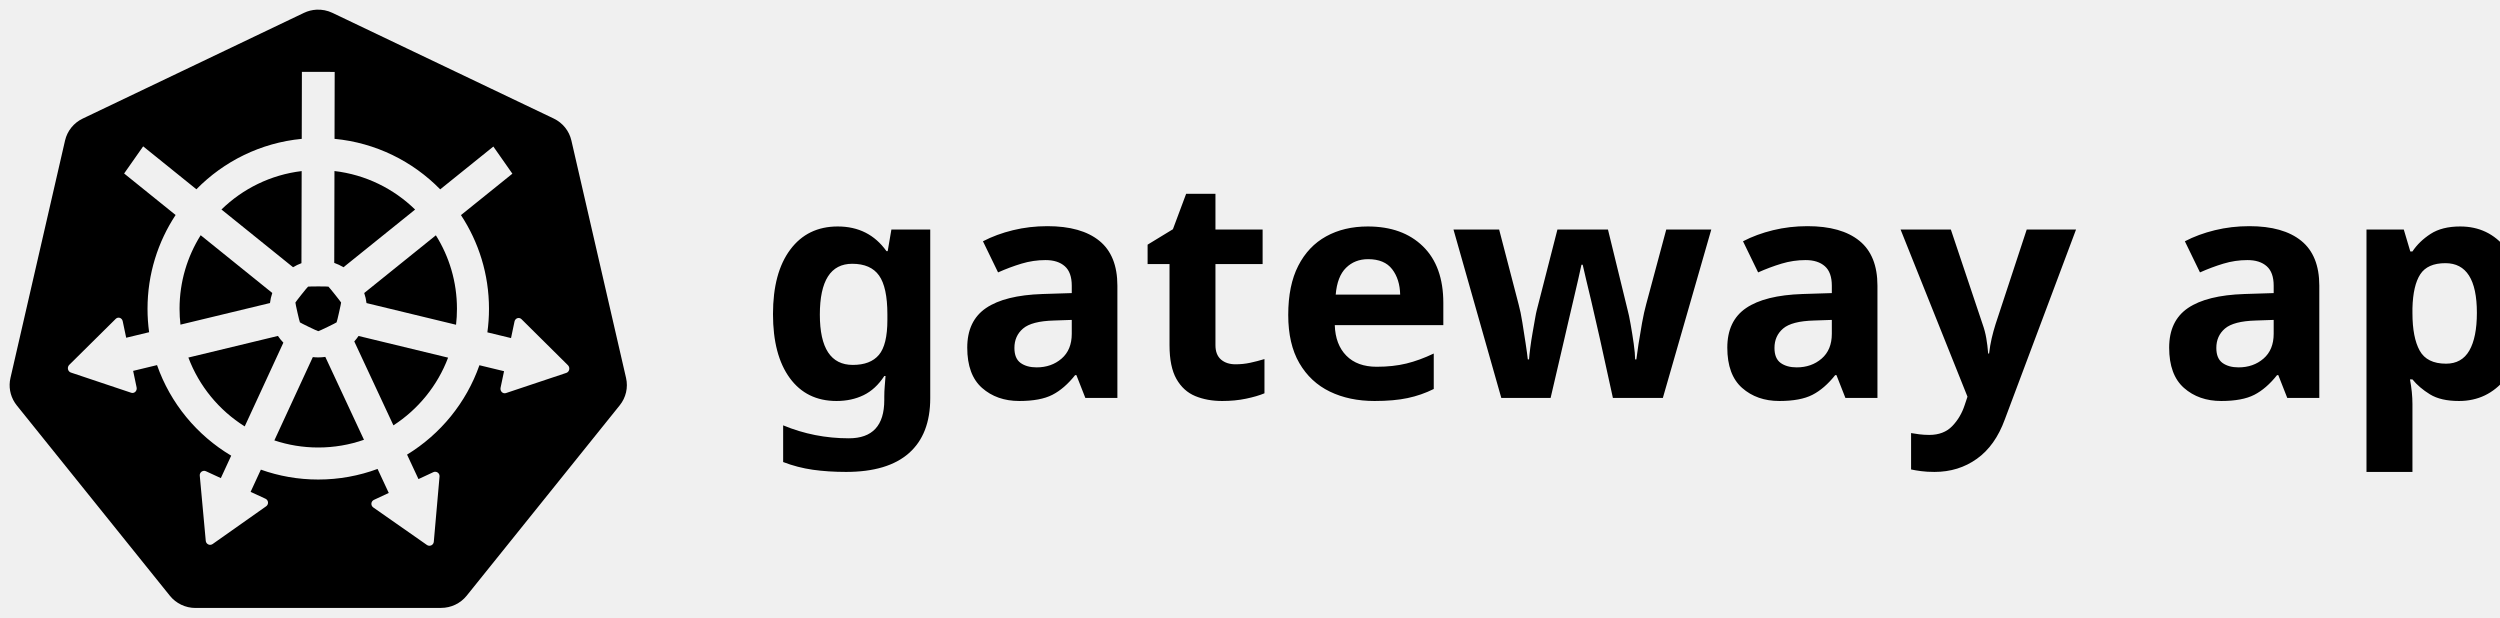
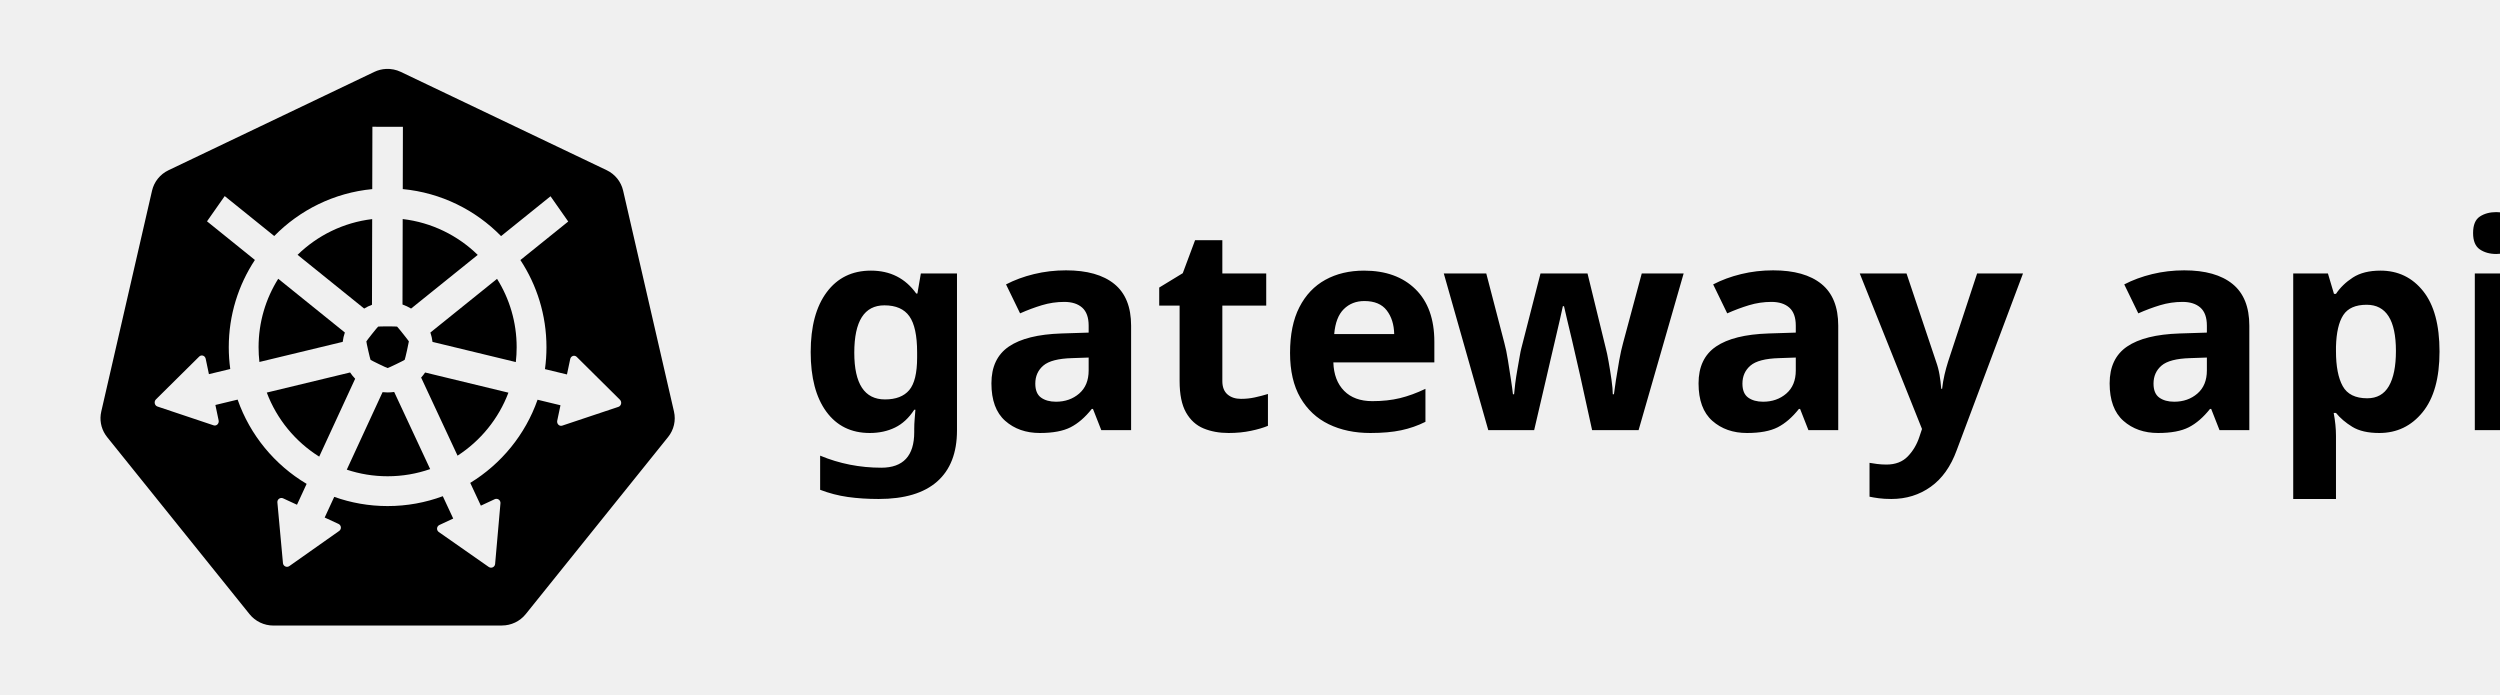
- <svg xmlns="http://www.w3.org/2000/svg" width="837.33" height="206.854" viewBox="0 0 1395.549 344.756" version="1.1" xml:space="preserve" style="clip-rule:evenodd;fill-rule:evenodd;stroke-linecap:round;stroke-linejoin:round;stroke-miterlimit:1.5" id="svg12">
+ <svg xmlns="http://www.w3.org/2000/svg" width="900" height="250" viewBox="0 0 1500 416.667" version="1.1" xml:space="preserve" style="clip-rule:evenodd;fill-rule:evenodd;stroke-linecap:round;stroke-linejoin:round;stroke-miterlimit:1.5" id="svg12">
  <defs id="defs12" />
-   <g id="g3" transform="translate(-134.9634,-34.39249)">
-     <path id="path3055" style="clip-rule:evenodd;display:inline;fill:#000000;fill-opacity:1;fill-rule:nonzero;stroke:#ffffff;stroke-width:22.284;stroke-linecap:round;stroke-linejoin:round;stroke-miterlimit:1.5;stroke-dasharray:none;stroke-opacity:0" d="m 387.491,189.724 c -5.038,0.254 -9.974,1.501 -14.511,3.668 L 117.107,315.657 c -10.365,4.949 -17.871,14.299 -20.418,25.361 L 33.56,615.644 a 11.143,11.143 0 0 0 0,0.007 c -2.263,9.824 -0.425,20.141 5.111,28.611 a 11.143,11.143 0 0 1 0.02,0.034 c 0.666,1.026 1.387,2.015 2.151,2.974 v 0.007 L 217.916,867.437 c 7.153,8.89 18.057,14.109 29.575,14.107 l 284.012,-0.067 a 11.143,11.143 0 0 1 0.013,0 c 11.514,0.008 22.411,-5.193 29.568,-14.073 l 177.033,-220.229 a 11.143,11.143 0 0 0 0.007,-0.007 c 7.156,-8.894 9.829,-20.519 7.283,-31.585 L 682.184,340.958 c -2.546,-11.06 -10.053,-20.417 -20.418,-25.367 L 405.852,193.399 a 11.143,11.143 0 0 0 0,-0.007 c -5.707,-2.727 -12.026,-3.989 -18.361,-3.668 z m -16.925,71.874 37.916,0.088 -0.041,18.962 -0.135,58.429 c 47.693,4.52 90.468,26.033 122.191,58.415 l 46.831,-37.721 14.639,-11.787 21.989,31.396 -14.639,11.794 -44.815,36.089 c 20.482,31.113 32.407,68.348 32.407,108.348 0,9.236 -0.638,18.322 -1.868,27.222 l 27.35,6.622 4.032,-19.15 a 4.882,5.236 0 0 1 3.311,-3.844 4.882,5.236 0 0 1 4.767,1.153 l 53.722,53.264 a 4.882,5.236 0 0 1 -1.861,8.84 l -69.852,23.345 a 4.882,5.236 0 0 1 -6.217,-6.156 l 4.032,-19.15 -28.476,-6.891 c -15.191,43.333 -45.081,79.779 -83.675,103.351 l 13.203,28.307 17.181,-8.011 a 5.056,5.056 0 0 1 7.175,5.024 l -6.642,75.475 a 5.056,5.056 0 0 1 -7.93,3.695 L 453.074,765.286 a 5.056,5.056 0 0 1 0.762,-8.726 l 17.181,-8.011 -12.953,-27.775 c -21.367,7.926 -44.473,12.259 -68.584,12.259 -23.273,0 -45.611,-4.033 -66.352,-11.443 l -11.861,25.698 17.208,7.943 a 5.056,5.056 0 0 1 0.796,8.719 l -61.915,43.668 a 5.056,5.056 0 0 1 -7.95,-3.668 l -6.932,-75.448 a 5.056,5.056 0 0 1 7.154,-5.057 l 17.208,7.943 11.982,-25.947 C 249.199,681.891 218.501,644.875 203.061,600.721 l -27.633,6.669 4.019,19.157 a 4.882,5.236 0 0 1 -6.224,6.15 L 103.392,609.305 a 4.882,5.236 0 0 1 -1.861,-8.847 l 53.763,-53.223 a 4.882,5.236 0 0 1 4.761,-1.153 4.882,5.236 0 0 1 3.311,3.85 l 4.019,19.15 26.521,-6.399 c -1.216,-8.853 -1.848,-17.889 -1.848,-27.073 0,-40.048 11.948,-77.327 32.475,-108.462 l -44.895,-36.21 -14.626,-11.794 22.003,-31.382 14.632,11.794 46.918,37.842 c 31.654,-32.268 74.291,-53.73 121.827,-58.301 l 0.135,-58.537 z m 37.653,114.713 -0.243,106.217 a 56.207,56.207 0 0 1 10.674,5.037 l 82.832,-66.709 c -24.708,-24.117 -57.165,-40.335 -93.264,-44.545 z m -37.916,0.054 c -35.885,4.285 -68.147,20.437 -92.744,44.417 l 82.785,66.763 a 56.207,56.207 0 0 1 9.71,-4.68 z m -116.777,74.167 c -15.479,24.667 -24.43,53.833 -24.43,85.077 0,6.196 0.353,12.313 1.038,18.328 l 103.533,-24.983 a 56.207,56.207 0 0 1 2.664,-11.645 z m 271.969,0.094 -82.859,66.73 a 56.207,56.207 0 0 1 2.657,11.639 l 103.526,25.064 c 0.695,-6.055 1.052,-12.209 1.052,-18.449 0,-31.203 -8.935,-60.337 -24.376,-84.983 z M 377.727,509.973 c -0.693,0.29 -14.481,17.695 -14.666,18.388 -0.178,0.666 4.711,22.342 5.233,22.926 0.537,0.601 20.24,10.205 21.187,10.202 0.966,-0.003 20.684,-9.607 21.194,-10.202 0.533,-0.623 5.352,-22.349 5.233,-22.926 -0.124,-0.599 -14.005,-18.047 -14.666,-18.388 -0.634,-0.328 -22.763,-0.314 -23.513,0 z m -34.882,57.013 -103.547,24.99 c 12.455,33.133 35.562,61.066 65.145,79.616 h 0.007 l 44.7,-96.831 a 56.207,56.207 0 0 1 -6.305,-7.775 z m 93.243,0.034 a 56.207,56.207 0 0 1 -4.949,6.318 l 45.266,97.053 c 28.646,-18.522 51.024,-45.927 63.223,-78.301 z m -38.442,24.201 a 56.207,56.207 0 0 1 -8.166,0.593 56.207,56.207 0 0 1 -6.285,-0.351 L 338.732,687.788 c 15.952,5.324 33.016,8.206 50.748,8.206 18.518,0 36.31,-3.143 52.866,-8.928 z" transform="matrix(0.482748,0,0,0.482748,124.5962,-51.79385)" />
-     <text xml:space="preserve" style="font-style:normal;font-variant:normal;font-weight:bold;font-stretch:normal;font-size:172.122px;line-height:0.9;font-family:Ubuntu;-inkscape-font-specification:'Ubuntu, Bold';font-variant-ligatures:normal;font-variant-caps:normal;font-variant-numeric:normal;font-variant-east-asian:normal;text-align:center;text-anchor:middle;fill:#000000;fill-opacity:1;stroke:#ffffff;stroke-width:0;stroke-linecap:square;stroke-linejoin:bevel;stroke-miterlimit:1.3;stroke-dasharray:none" x="558.712" y="256.514" id="text1">
-       <tspan x="558.712" y="256.514" id="tspan2" style="font-style:normal;font-variant:normal;font-weight:bold;font-stretch:normal;font-size:172.122px;font-family:Ubuntu;-inkscape-font-specification:'Ubuntu, Bold';font-variant-ligatures:normal;font-variant-caps:normal;font-variant-numeric:normal;font-variant-east-asian:normal;text-align:start;text-anchor:start;fill:#000000;fill-opacity:1;stroke-width:0">gateway api</tspan>
+   <g id="g3" transform="translate(-80.04869,1.562507)">
+     <path id="path3055" style="clip-rule:evenodd;fill-rule:nonzero;stroke-linecap:round;stroke-linejoin:round;stroke-miterlimit:1.5;stroke:#ffffff;stroke-width:22.284;stroke-dasharray:none;stroke-opacity:0;display:inline;fill:#000000;fill-opacity:1" d="M 387.491 189.724 C 382.453 189.978 377.517 191.224 372.98 193.392 L 117.107 315.657 C 106.742 320.607 99.236 329.956 96.689 341.018 L 33.56 615.644 A 11.143 11.143 0 0 0 33.56 615.65 C 31.298 625.474 33.136 635.791 38.672 644.261 A 11.143 11.143 0 0 1 38.692 644.295 C 39.358 645.321 40.078 646.309 40.843 647.269 L 40.843 647.275 L 217.916 867.437 C 225.07 876.327 235.973 881.545 247.491 881.543 L 531.503 881.476 A 11.143 11.143 0 0 1 531.516 881.476 C 543.03 881.484 553.927 876.283 561.085 867.403 L 738.118 647.174 A 11.143 11.143 0 0 0 738.124 647.168 C 745.281 638.273 747.954 626.648 745.407 615.583 L 682.184 340.958 C 679.638 329.897 672.131 320.54 661.766 315.59 L 405.852 193.399 A 11.143 11.143 0 0 0 405.852 193.392 C 400.146 190.665 393.826 189.403 387.491 189.724 z M 370.566 261.598 L 408.482 261.686 L 408.442 280.647 L 408.307 339.076 C 456 343.596 498.775 365.11 530.498 397.491 L 577.329 359.771 L 591.968 347.984 L 613.957 379.38 L 599.318 391.173 L 554.504 427.262 C 574.986 458.375 586.911 495.61 586.911 535.61 C 586.911 544.846 586.273 553.932 585.043 562.832 L 612.393 569.454 L 616.425 550.303 A 4.882 5.236 0 0 1 619.736 546.46 A 4.882 5.236 0 0 1 624.504 547.613 L 678.226 600.876 A 4.882 5.236 0 0 1 676.365 609.716 L 606.513 633.061 A 4.882 5.236 0 0 1 600.296 626.905 L 604.328 607.754 L 575.852 600.863 C 560.662 644.196 530.771 680.641 492.177 704.214 L 505.38 732.521 L 522.562 724.511 A 5.056 5.056 0 0 1 529.736 729.534 L 523.094 805.01 A 5.056 5.056 0 0 1 515.164 808.705 L 453.074 765.286 A 5.056 5.056 0 0 1 453.836 756.56 L 471.018 748.55 L 458.064 720.775 C 436.697 728.701 413.591 733.034 389.48 733.034 C 366.207 733.034 343.869 729 323.128 721.591 L 311.267 747.289 L 328.476 755.232 A 5.056 5.056 0 0 1 329.271 763.951 L 267.356 807.619 A 5.056 5.056 0 0 1 259.406 803.951 L 252.474 728.503 A 5.056 5.056 0 0 1 259.629 723.445 L 276.837 731.389 L 288.82 705.441 C 249.199 681.891 218.501 644.875 203.061 600.721 L 175.428 607.39 L 179.447 626.547 A 4.882 5.236 0 0 1 173.223 632.697 L 103.392 609.305 A 4.882 5.236 0 0 1 101.531 600.458 L 155.293 547.235 A 4.882 5.236 0 0 1 160.054 546.082 A 4.882 5.236 0 0 1 163.365 549.932 L 167.383 569.083 L 193.904 562.683 C 192.688 553.831 192.056 544.795 192.056 535.61 C 192.056 495.562 204.004 458.283 224.531 427.148 L 179.636 390.937 L 165.01 379.144 L 187.013 347.761 L 201.645 359.555 L 248.563 397.397 C 280.217 365.129 322.854 343.667 370.391 339.096 L 370.525 280.56 L 370.566 261.598 z M 408.219 376.311 L 407.976 482.528 A 56.207 56.207 0 0 1 418.651 487.566 L 501.483 420.856 C 476.774 396.739 444.318 380.521 408.219 376.311 z M 370.303 376.365 C 334.418 380.65 302.156 396.803 277.559 420.782 L 360.343 487.545 A 56.207 56.207 0 0 1 370.053 482.866 L 370.303 376.365 z M 253.526 450.533 C 238.048 475.199 229.096 504.366 229.096 535.61 C 229.096 541.806 229.449 547.923 230.135 553.938 L 333.668 528.955 A 56.207 56.207 0 0 1 336.331 517.309 L 253.526 450.533 z M 525.495 450.627 L 442.636 517.356 A 56.207 56.207 0 0 1 445.293 528.995 L 548.819 554.059 C 549.514 548.004 549.871 541.85 549.871 535.61 C 549.871 504.407 540.936 475.273 525.495 450.627 z M 377.727 509.973 C 377.034 510.263 363.246 527.668 363.061 528.361 C 362.883 529.027 367.772 550.704 368.293 551.288 C 368.83 551.889 388.533 561.493 389.48 561.49 C 390.446 561.487 410.164 551.883 410.674 551.288 C 411.207 550.664 416.026 528.938 415.906 528.361 C 415.782 527.762 401.901 510.315 401.24 509.973 C 400.606 509.645 378.477 509.659 377.727 509.973 z M 342.845 566.986 L 239.298 591.975 C 251.753 625.108 274.861 653.041 304.443 671.591 L 304.45 671.591 L 349.15 574.76 A 56.207 56.207 0 0 1 342.845 566.986 z M 436.088 567.019 A 56.207 56.207 0 0 1 431.139 573.338 L 476.405 670.391 C 505.051 651.868 527.429 624.464 539.628 592.09 L 436.088 567.019 z M 397.646 591.22 A 56.207 56.207 0 0 1 389.48 591.814 A 56.207 56.207 0 0 1 383.196 591.463 L 338.732 687.788 C 354.684 693.112 371.748 695.994 389.48 695.994 C 407.998 695.994 425.79 692.851 442.346 687.066 L 397.646 591.22 z " transform="matrix(0.482748,0,0,0.482748,124.5962,-51.79385)" />
+     <text xml:space="preserve" style="font-style:normal;font-variant:normal;font-weight:bold;font-stretch:normal;font-size:172.122px;line-height:0.9;font-family:Ubuntu;-inkscape-font-specification:'Ubuntu, Bold';font-variant-ligatures:normal;font-variant-caps:normal;font-variant-numeric:normal;font-variant-east-asian:normal;text-align:center;text-anchor:middle;fill:#000000;stroke:#ffffff;stroke-width:0;stroke-linecap:square;stroke-linejoin:bevel;stroke-miterlimit:1.3;stroke-dasharray:none;fill-opacity:1" x="558.712" y="256.514" id="text1">
+       <tspan x="558.712" y="256.514" id="tspan2" style="font-style:normal;font-variant:normal;font-weight:bold;font-stretch:normal;font-size:172.122px;font-family:Ubuntu;-inkscape-font-specification:'Ubuntu, Bold';font-variant-ligatures:normal;font-variant-caps:normal;font-variant-numeric:normal;font-variant-east-asian:normal;text-align:start;text-anchor:start;stroke-width:0;fill:#000000;fill-opacity:1">gateway api</tspan>
    </text>
  </g>
</svg>
